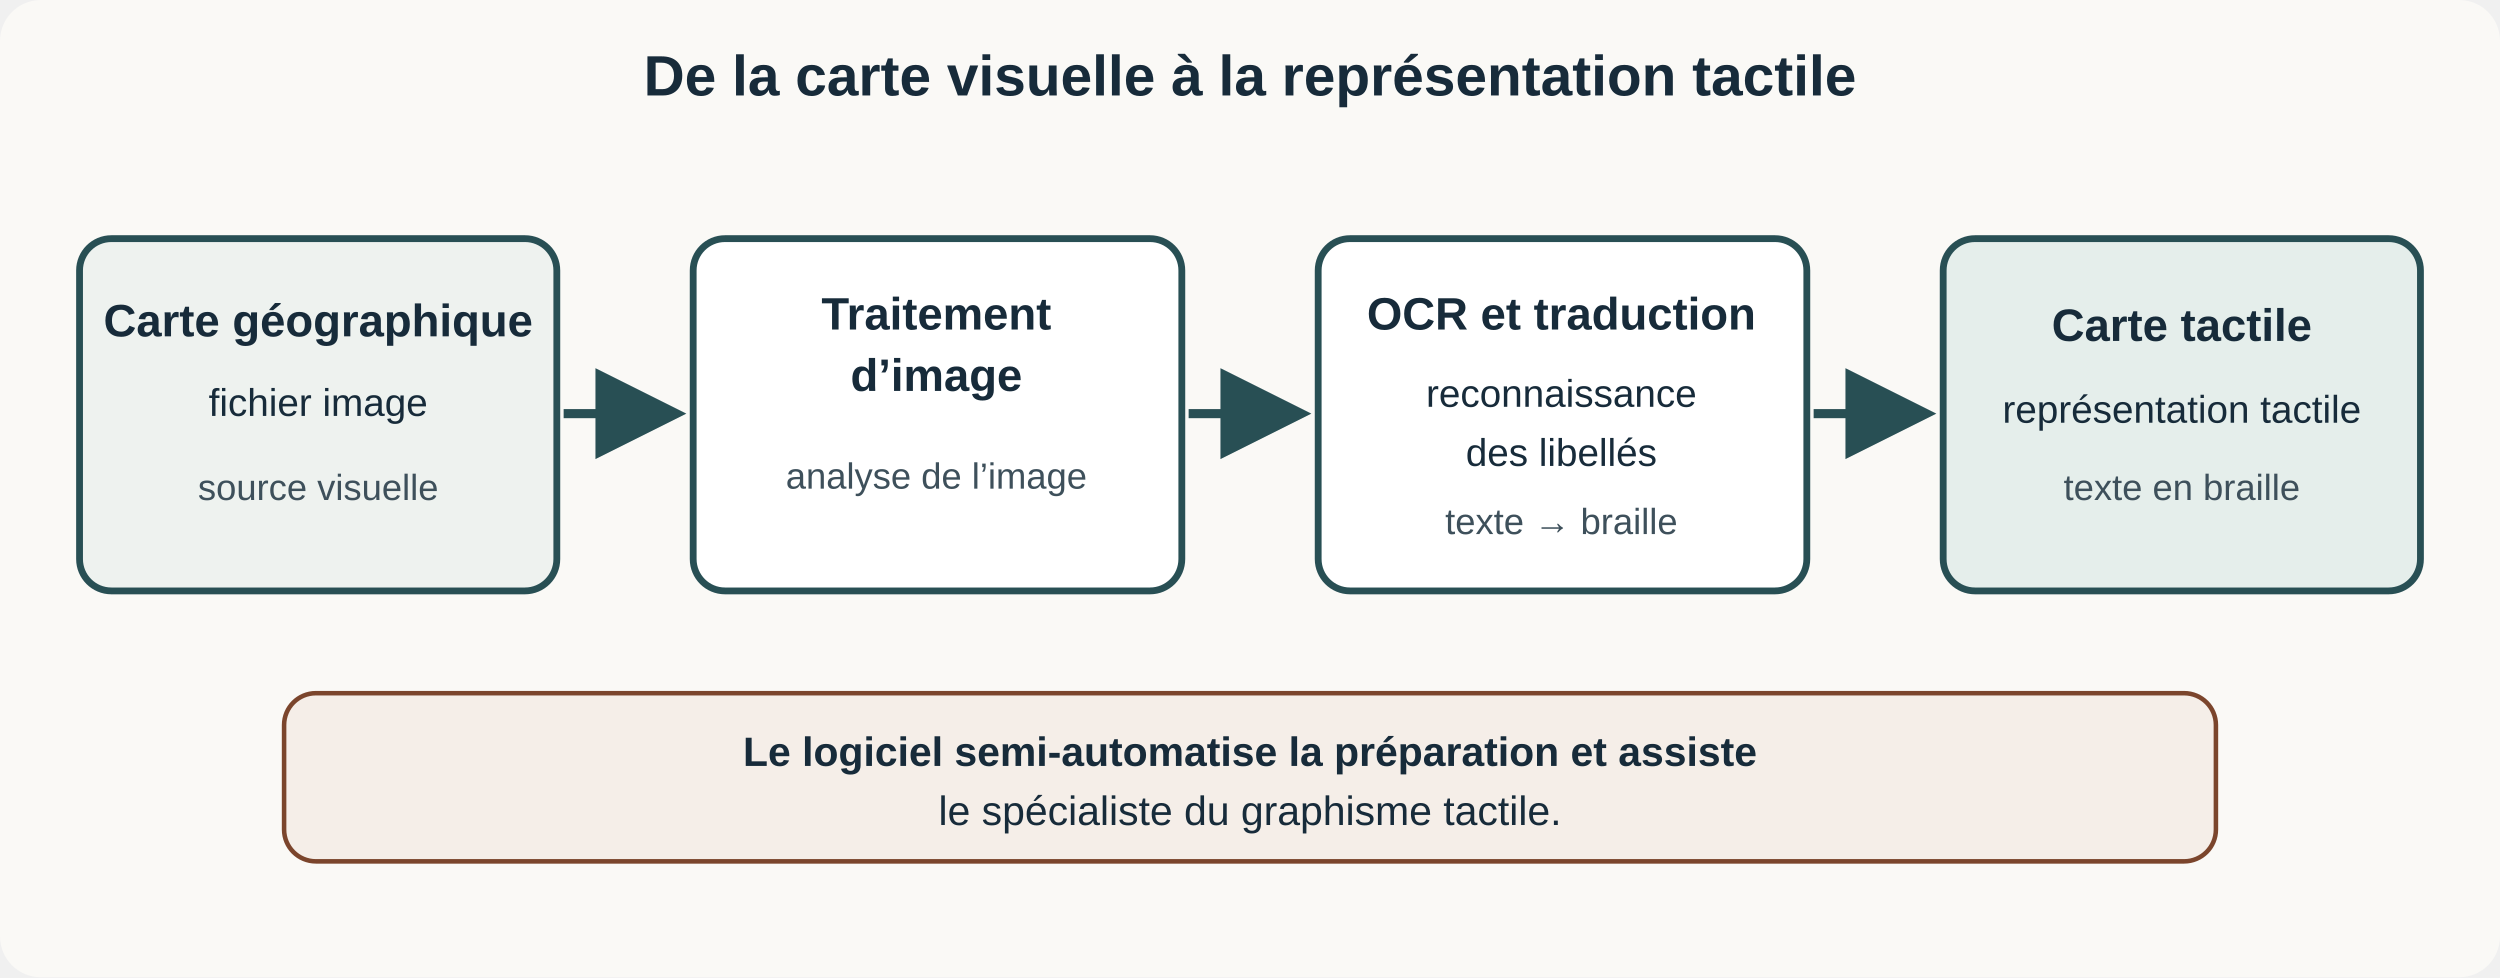
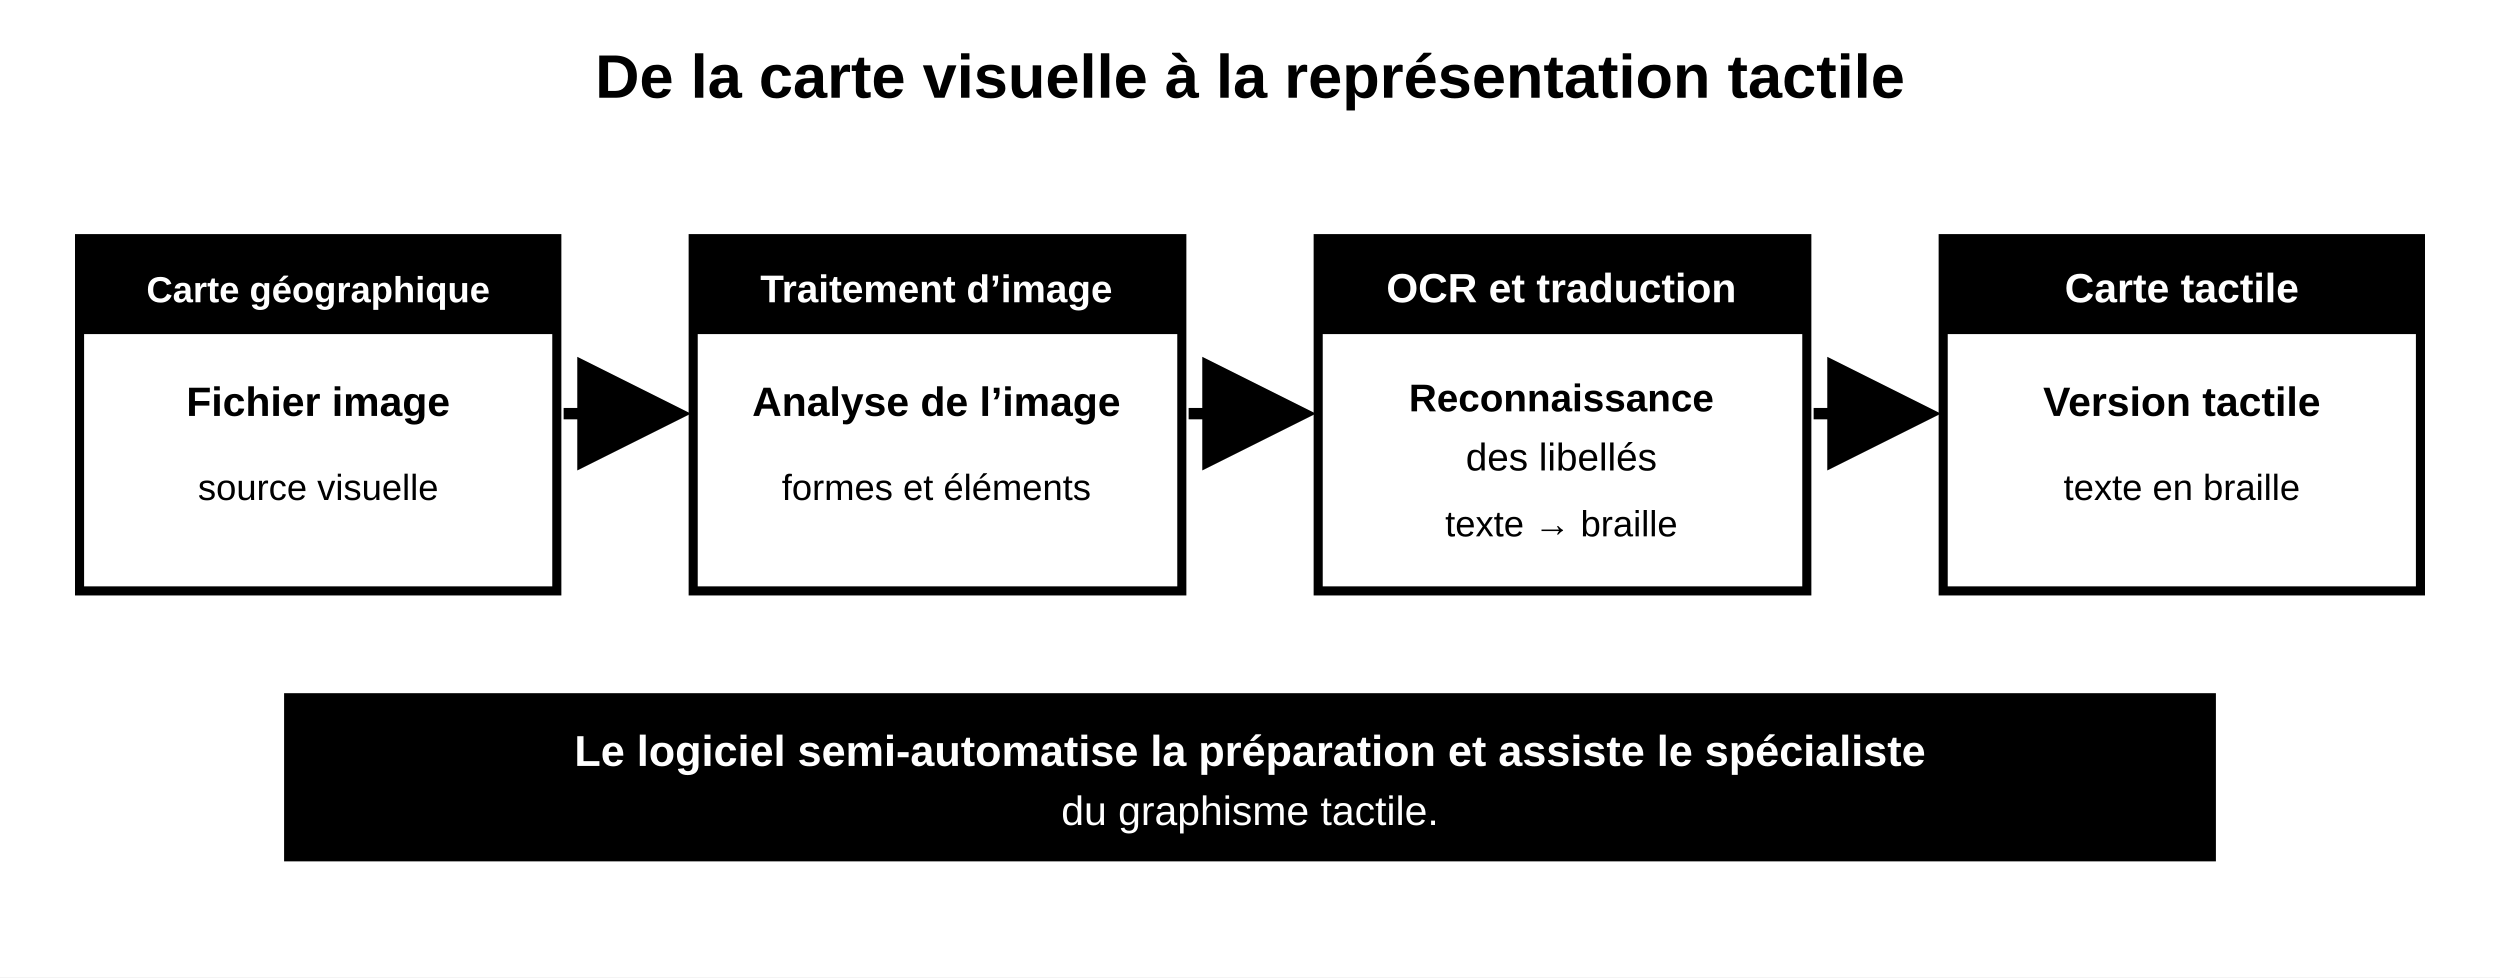
<svg xmlns="http://www.w3.org/2000/svg" viewBox="0 0 1100 430" role="img" aria-labelledby="title desc">
  <defs>
    <marker id="arrow" markerWidth="10" markerHeight="10" refX="8" refY="5" orient="auto">
-       <path d="M0,0 L10,5 L0,10 z" fill="#284f54" />
+       <path d="M0,0 L10,5 L0,10 z" fill="#000000" />
    </marker>
  </defs>
-   <rect width="1100" height="430" rx="18" fill="#faf9f6" />
-   <text x="550" y="42" text-anchor="middle" font-family="Arial,sans-serif" font-size="25" font-weight="700" fill="#172b3a">De la carte visuelle à la représentation tactile</text>
+   <rect width="1100" height="430" fill="#ffffff" />
+   <text x="550" y="43" text-anchor="middle" font-family="Arial,sans-serif" font-size="27" font-weight="700" fill="#000000">De la carte visuelle à la représentation tactile</text>
  <g font-family="Arial,sans-serif" text-anchor="middle">
-     <rect x="35" y="105" width="210" height="155" rx="14" fill="#eef2ef" stroke="#284f54" stroke-width="3" />
-     <text x="140" y="148" font-size="20" font-weight="700" fill="#172b3a">Carte géographique</text>
-     <text x="140" y="183" font-size="17" fill="#172b3a">fichier image</text>
-     <text x="140" y="220" font-size="16" fill="#3e505b">source visuelle</text>
-     <rect x="305" y="105" width="215" height="155" rx="14" fill="#fff" stroke="#284f54" stroke-width="3" />
-     <text x="412" y="145" font-size="20" font-weight="700" fill="#172b3a">Traitement</text>
-     <text x="412" y="172" font-size="20" font-weight="700" fill="#172b3a">d’image</text>
-     <text x="412" y="215" font-size="16" fill="#3e505b">analyse de l’image</text>
-     <rect x="580" y="105" width="215" height="155" rx="14" fill="#fff" stroke="#284f54" stroke-width="3" />
-     <text x="687" y="145" font-size="20" font-weight="700" fill="#172b3a">OCR et traduction</text>
-     <text x="687" y="179" font-size="17" fill="#172b3a">reconnaissance</text>
-     <text x="687" y="205" font-size="17" fill="#172b3a">des libellés</text>
-     <text x="687" y="235" font-size="16" fill="#3e505b">texte → braille</text>
-     <rect x="855" y="105" width="210" height="155" rx="14" fill="#e5eeeb" stroke="#284f54" stroke-width="3" />
-     <text x="960" y="150" font-size="20" font-weight="700" fill="#172b3a">Carte tactile</text>
-     <text x="960" y="186" font-size="17" fill="#172b3a">représentation tactile</text>
-     <text x="960" y="220" font-size="16" fill="#3e505b">texte en braille</text>
+     <rect x="35" y="105" width="210" height="155" fill="#ffffff" stroke="#000000" stroke-width="4" />
+     <rect x="35" y="105" width="210" height="42" fill="#000000" />
+     <text x="140" y="133" font-size="16" font-weight="700" fill="#ffffff">Carte géographique</text>
+     <text x="140" y="183" font-size="18" font-weight="700" fill="#000000">Fichier image</text>
+     <text x="140" y="220" font-size="16" fill="#000000">source visuelle</text>
+     <rect x="305" y="105" width="215" height="155" fill="#ffffff" stroke="#000000" stroke-width="4" />
+     <rect x="305" y="105" width="215" height="42" fill="#000000" />
+     <text x="412" y="133" font-size="17" font-weight="700" fill="#ffffff">Traitement d’image</text>
+     <text x="412" y="183" font-size="18" font-weight="700" fill="#000000">Analyse de l’image</text>
+     <text x="412" y="220" font-size="16" fill="#000000">formes et éléments</text>
+     <rect x="580" y="105" width="215" height="155" fill="#ffffff" stroke="#000000" stroke-width="4" />
+     <rect x="580" y="105" width="215" height="42" fill="#000000" />
+     <text x="687" y="133" font-size="18" font-weight="700" fill="#ffffff">OCR et traduction</text>
+     <text x="687" y="181" font-size="17" font-weight="700" fill="#000000">Reconnaissance</text>
+     <text x="687" y="207" font-size="17" fill="#000000">des libellés</text>
+     <text x="687" y="236" font-size="16" fill="#000000">texte → braille</text>
+     <rect x="855" y="105" width="210" height="155" fill="#ffffff" stroke="#000000" stroke-width="4" />
+     <rect x="855" y="105" width="210" height="42" fill="#000000" />
+     <text x="960" y="133" font-size="18" font-weight="700" fill="#ffffff">Carte tactile</text>
+     <text x="960" y="183" font-size="18" font-weight="700" fill="#000000">Version tactile</text>
+     <text x="960" y="220" font-size="16" fill="#000000">texte en braille</text>
  </g>
-   <path d="M248 182 H294" stroke="#284f54" stroke-width="4" marker-end="url(#arrow)" />
-   <path d="M523 182 H569" stroke="#284f54" stroke-width="4" marker-end="url(#arrow)" />
-   <path d="M798 182 H844" stroke="#284f54" stroke-width="4" marker-end="url(#arrow)" />
-   <rect x="125" y="305" width="850" height="74" rx="14" fill="#f5eee8" stroke="#7b452c" stroke-width="2" />
-   <text x="550" y="337" text-anchor="middle" font-family="Arial,sans-serif" font-size="18" font-weight="700" fill="#172b3a">Le logiciel semi-automatise la préparation et assiste</text>
-   <text x="550" y="363" text-anchor="middle" font-family="Arial,sans-serif" font-size="18" fill="#172b3a">le spécialiste du graphisme tactile.</text>
+   <path d="M248 182 H294" stroke="#000000" stroke-width="5" marker-end="url(#arrow)" />
+   <path d="M523 182 H569" stroke="#000000" stroke-width="5" marker-end="url(#arrow)" />
+   <path d="M798 182 H844" stroke="#000000" stroke-width="5" marker-end="url(#arrow)" />
+   <rect x="125" y="305" width="850" height="74" fill="#000000" />
+   <text x="550" y="337" text-anchor="middle" font-family="Arial,sans-serif" font-size="19" font-weight="700" fill="#ffffff">Le logiciel semi-automatise la préparation et assiste le spécialiste</text>
+   <text x="550" y="363" text-anchor="middle" font-family="Arial,sans-serif" font-size="18" fill="#ffffff">du graphisme tactile.</text>
</svg>
